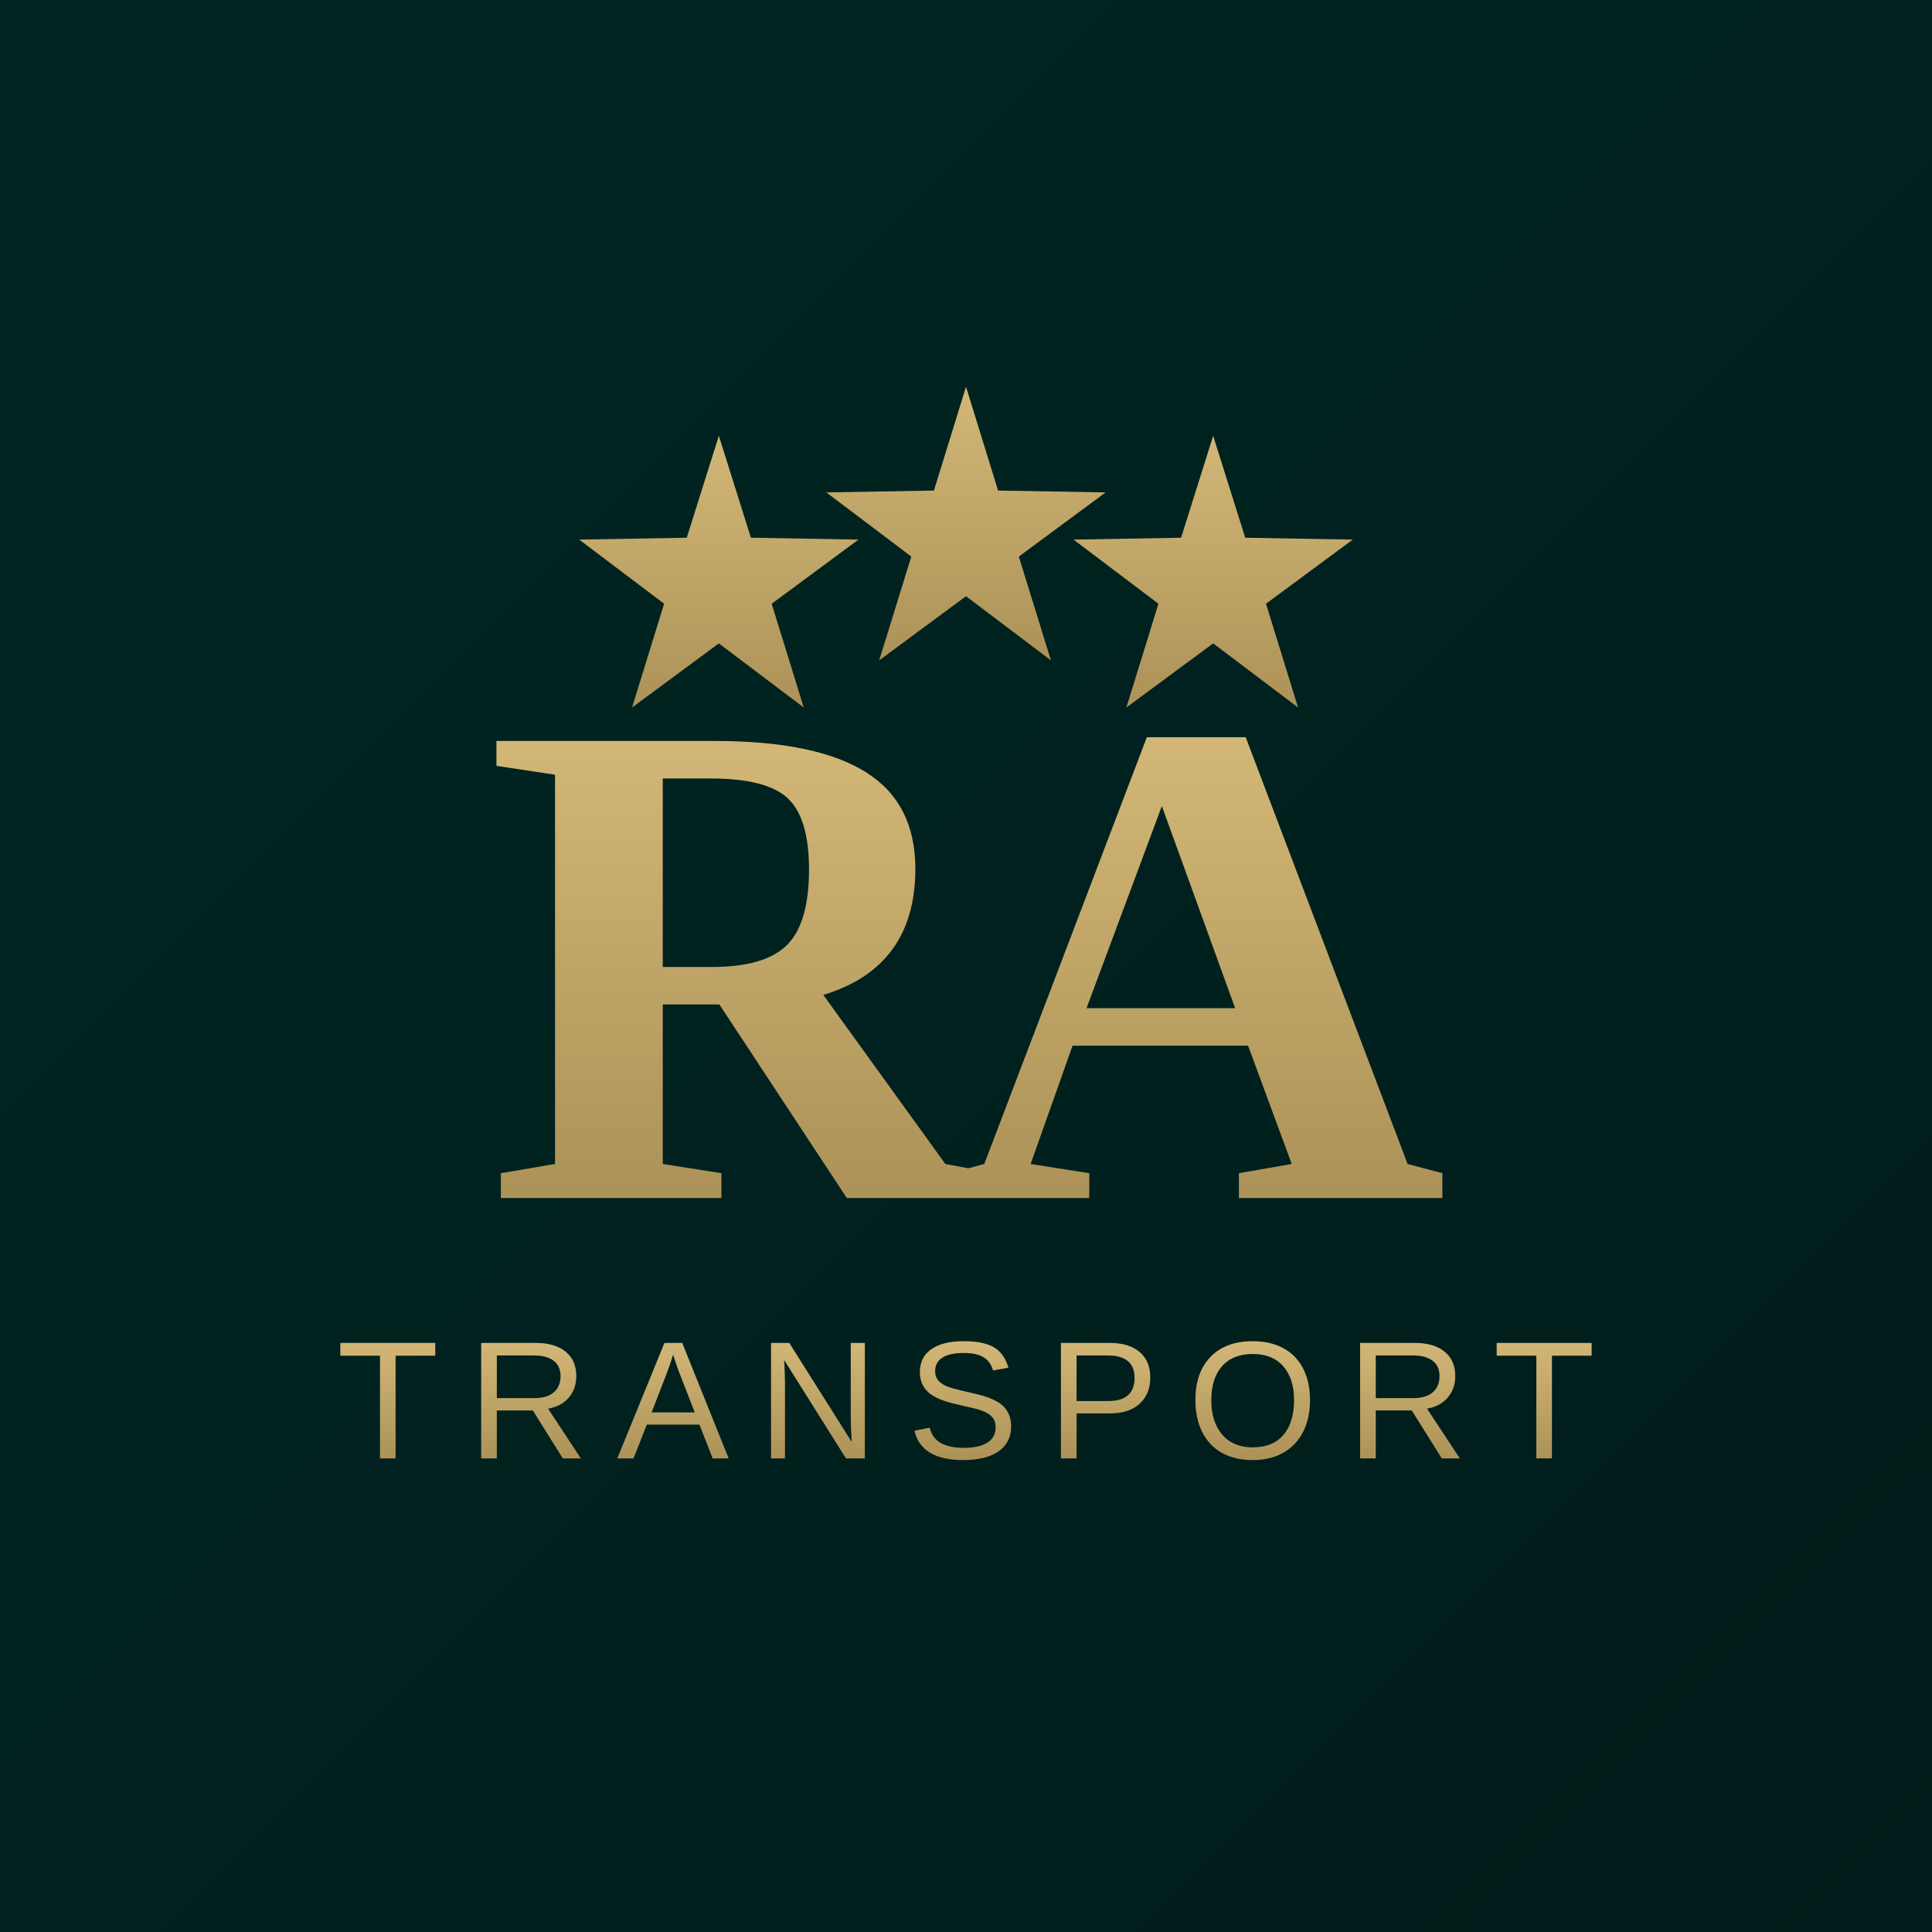
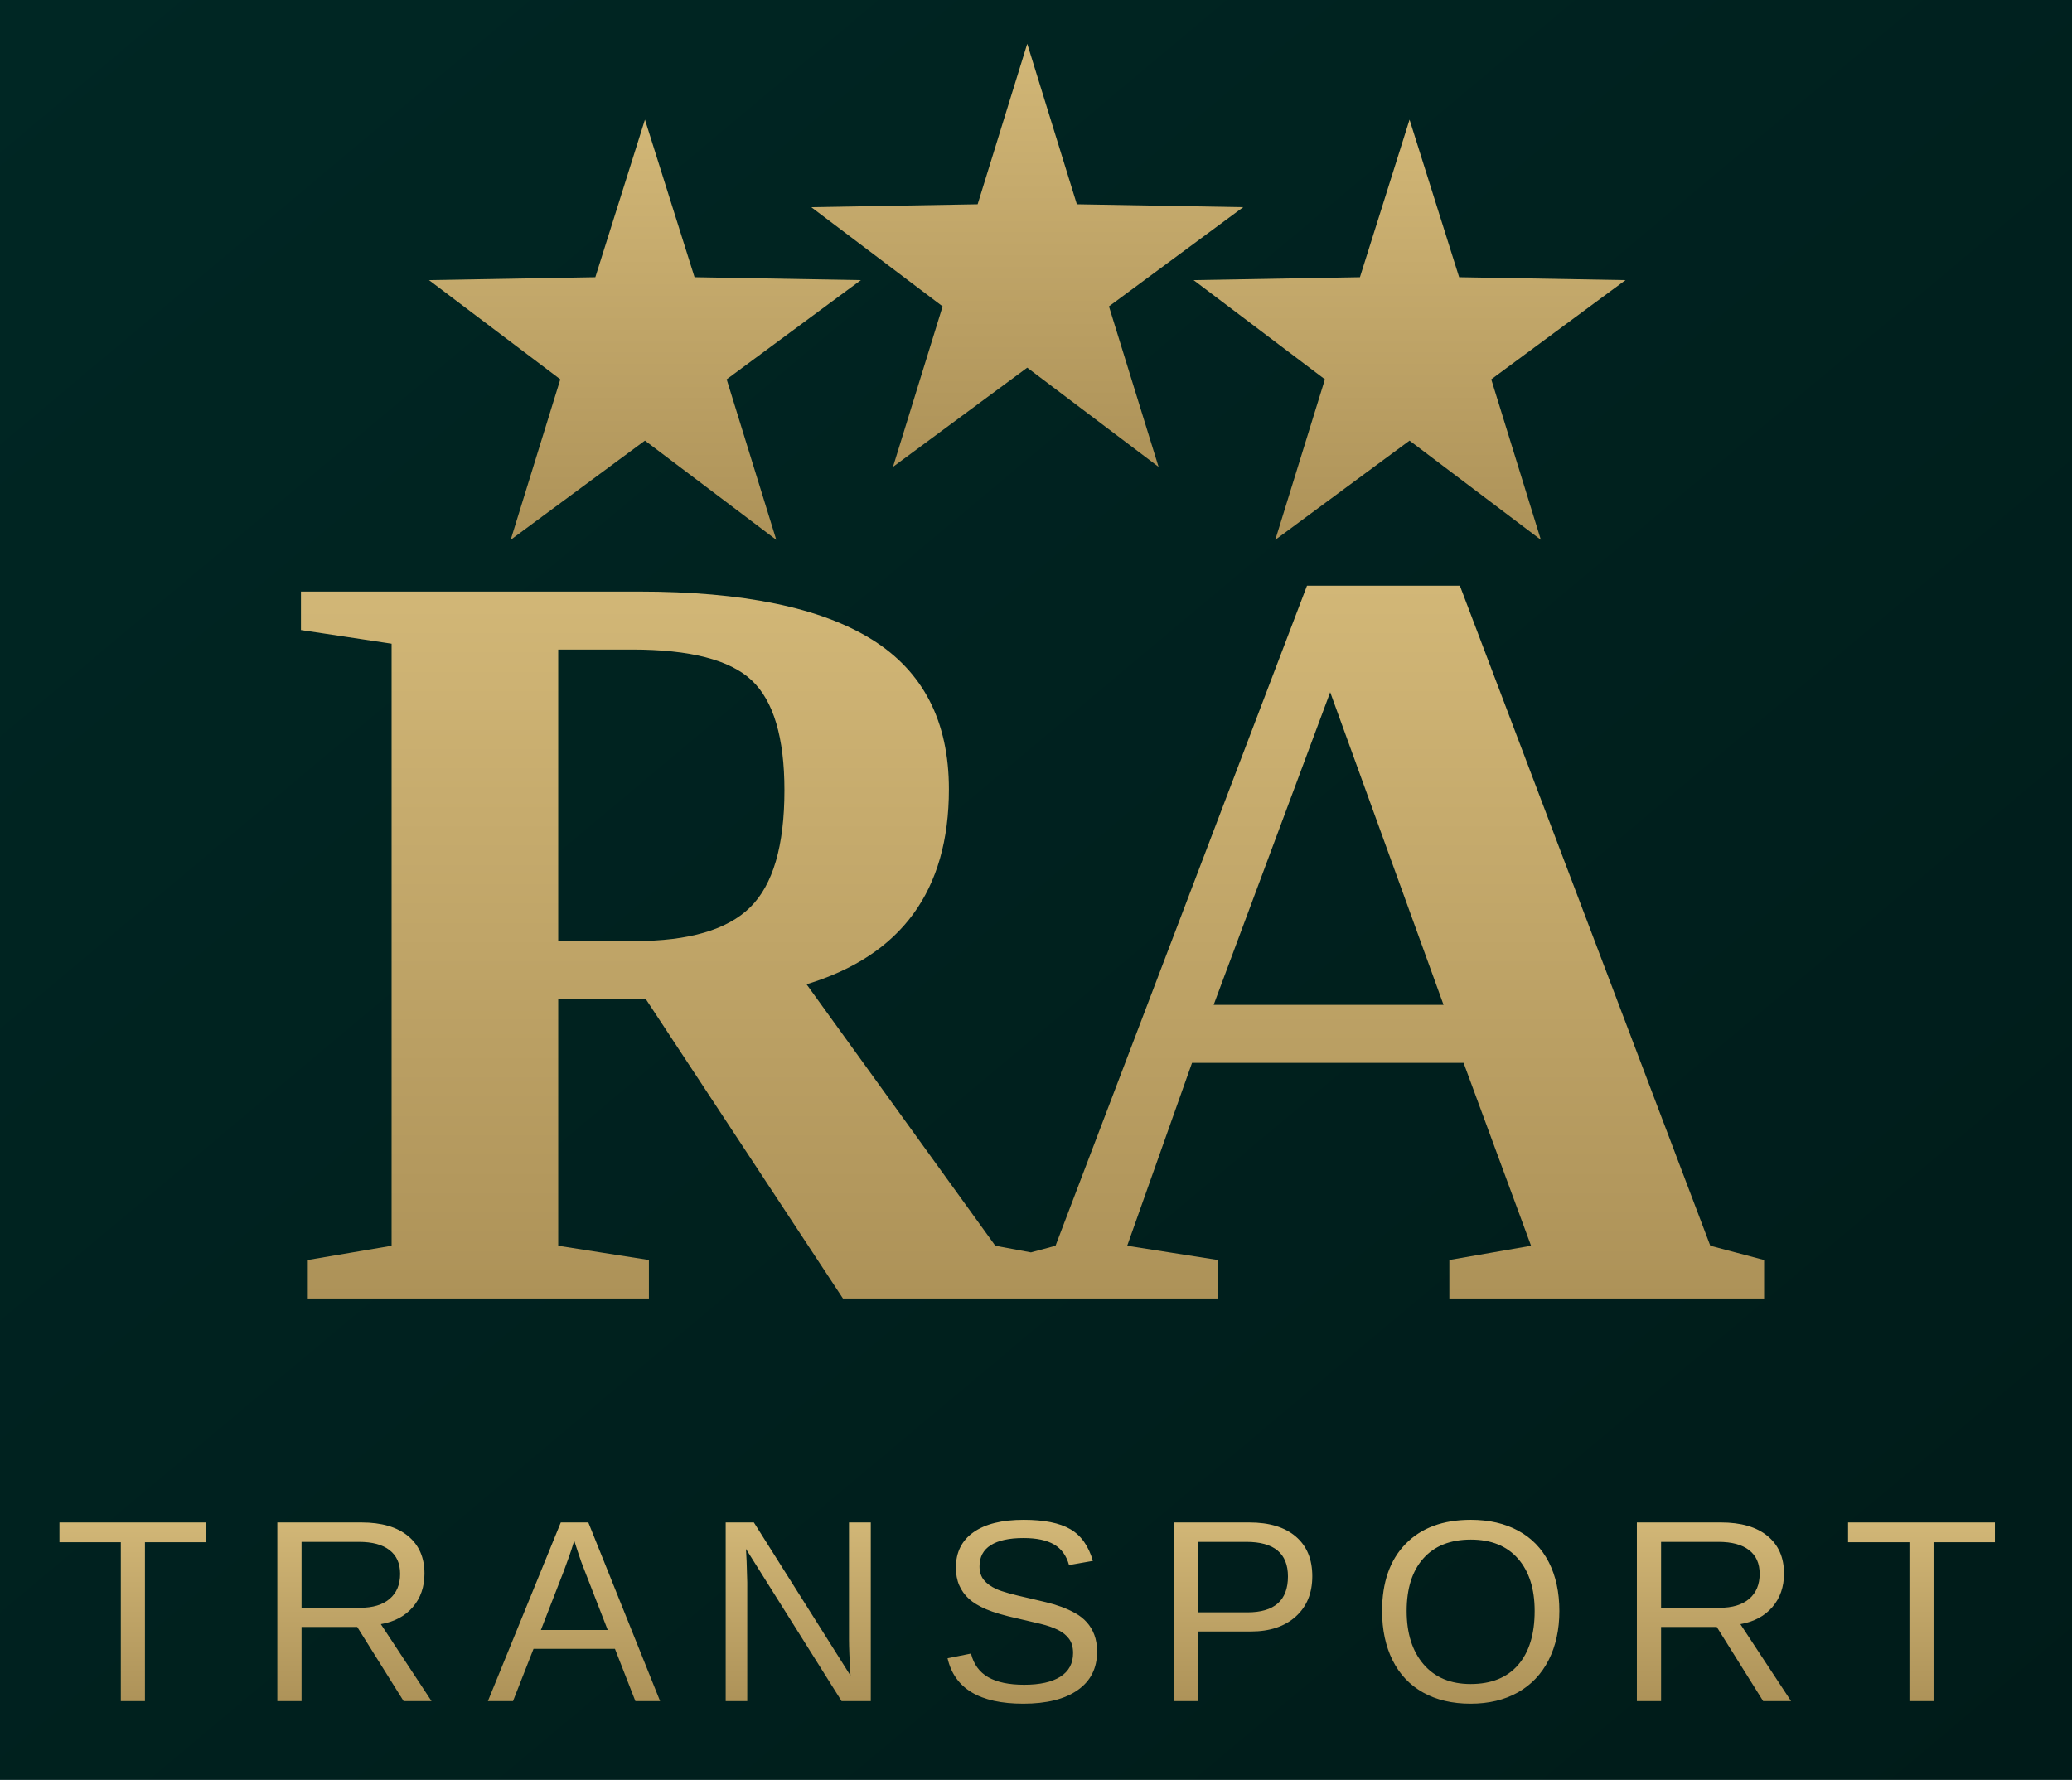
- <svg xmlns="http://www.w3.org/2000/svg" viewBox="0 0 1024 1024">
+ <svg xmlns="http://www.w3.org/2000/svg" viewBox="160 190 710 610">
  <defs>
    <linearGradient id="bg" x1="0" y1="0" x2="1" y2="1">
      <stop stop-color="#002724" />
      <stop offset="1" stop-color="#001b19" />
    </linearGradient>
    <linearGradient id="gold" x1="0" y1="0" x2="0" y2="1">
      <stop stop-color="#d2b777" />
      <stop offset="1" stop-color="#ad9258" />
    </linearGradient>
  </defs>
-   <rect width="1024" height="1024" fill="url(#bg)" />
+   <rect x="160" y="190" width="710" height="610" fill="url(#bg)" />
  <g fill="url(#gold)">
    <path d="M381 231l17 54 57 1-46 34 17 55-45-34-46 34 17-55-45-34 57-1z" />
    <path d="M512 205l17 55 57 1-46 34 17 55-45-34-46 34 17-55-45-34 57-1z" />
    <path d="M643 231l17 54 57 1-46 34 17 55-45-34-46 34 17-55-45-34 57-1z" />
    <text x="512" y="635" text-anchor="middle" font-family="Georgia, 'Times New Roman', serif" font-size="370" font-weight="bold" letter-spacing="-24">RA</text>
    <text x="512" y="773" text-anchor="middle" font-family="Arial, Helvetica, sans-serif" font-size="89" font-weight="400" letter-spacing="15">TRANSPORT</text>
  </g>
</svg>
